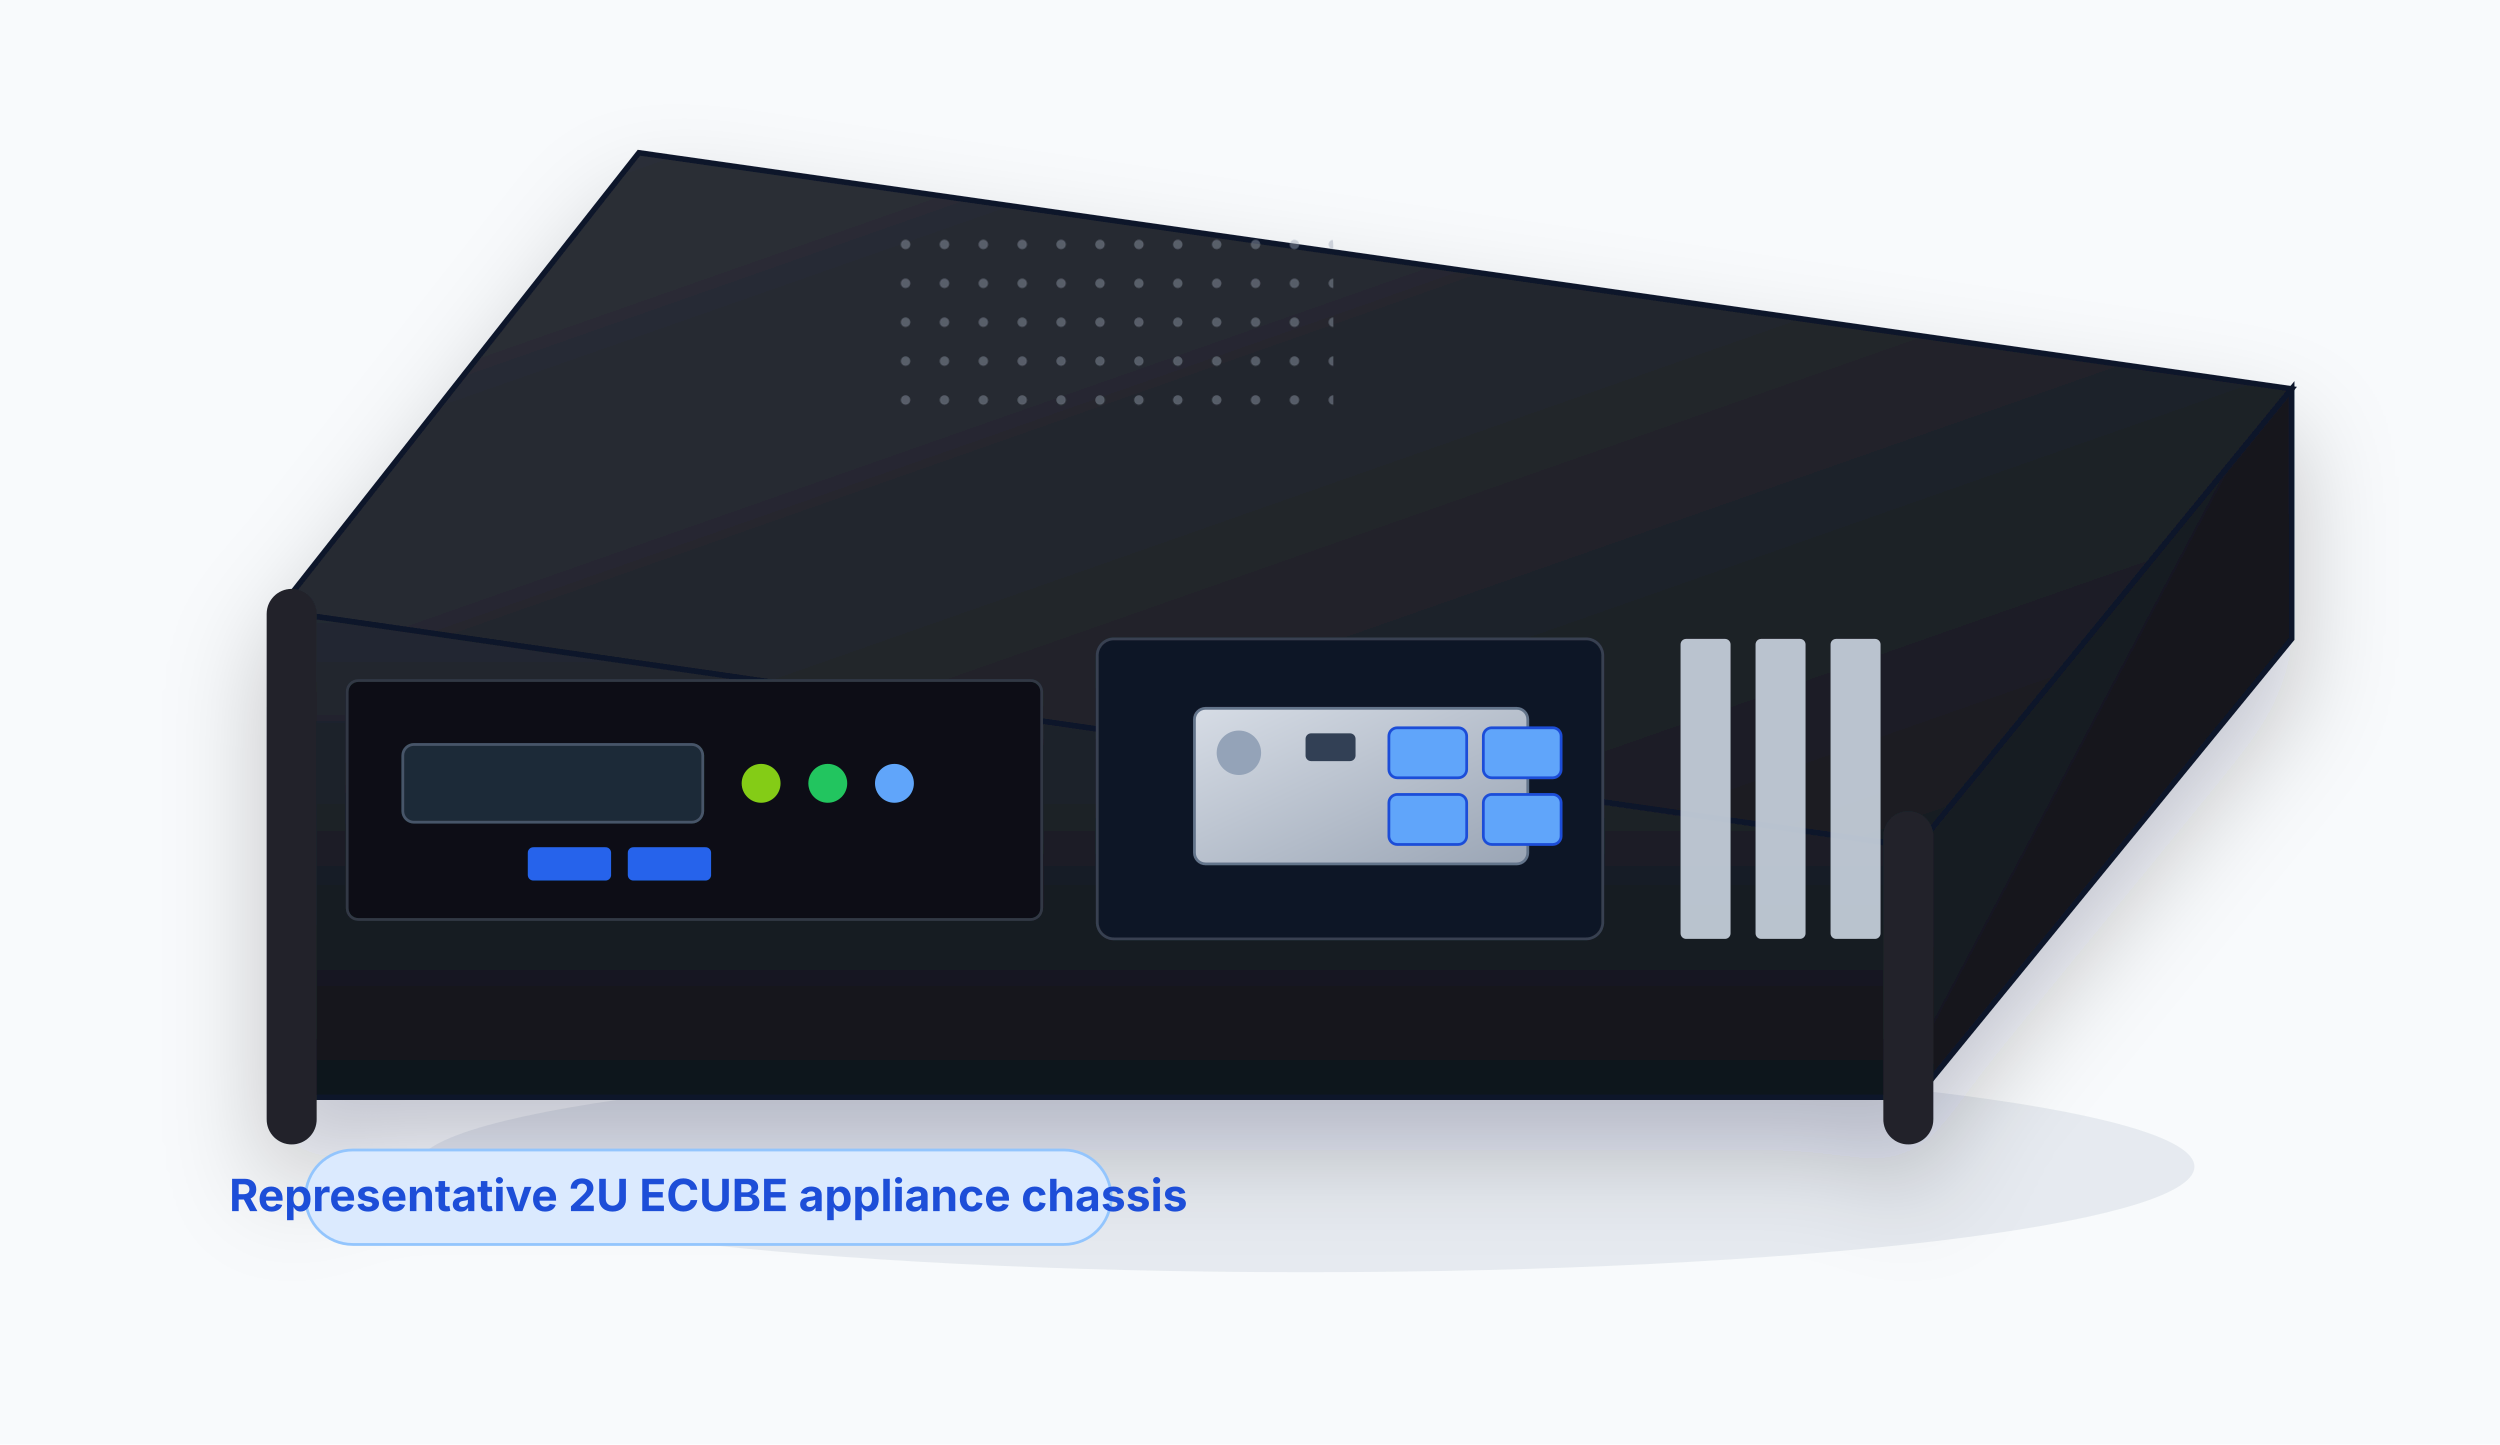
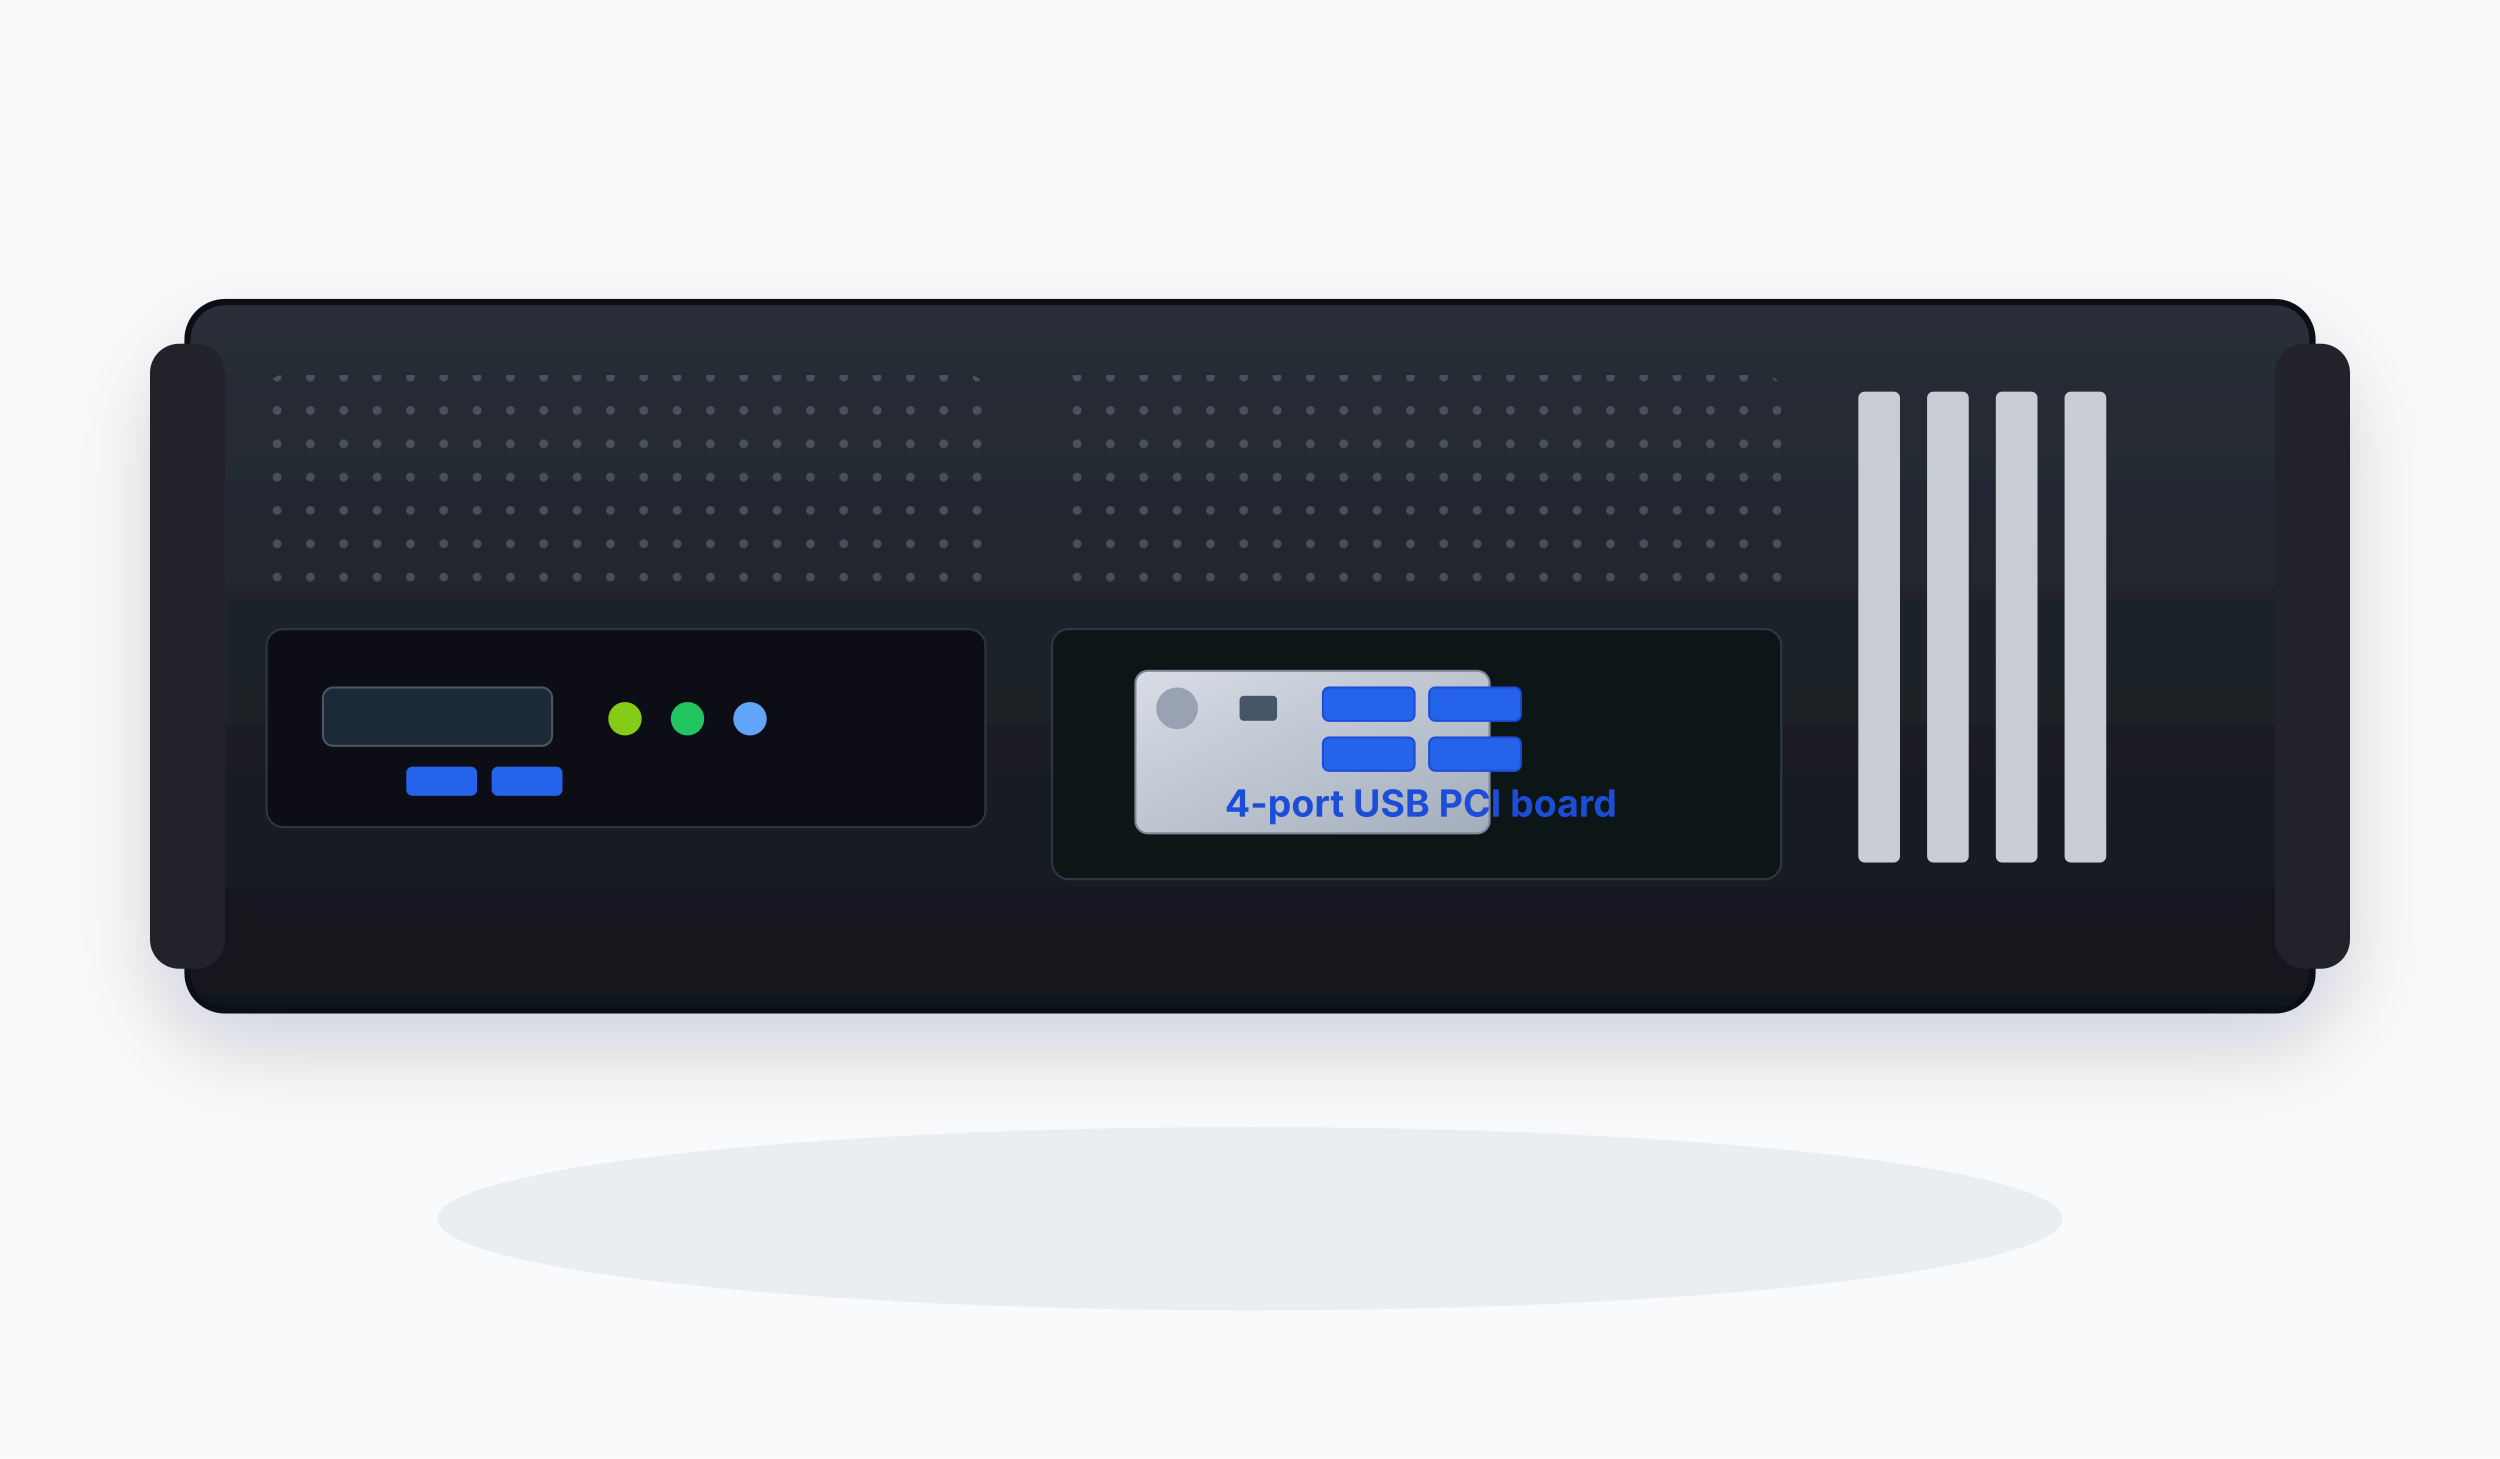
- <svg xmlns="http://www.w3.org/2000/svg" viewBox="0 0 900 520" role="img" aria-label="ECUBE 2U appliance chassis with front I O and four-port USB PCI expansion">
+ <svg xmlns="http://www.w3.org/2000/svg" viewBox="0 0 1200 700" role="img" aria-label="ECUBE appliance direct front view with a PCI board showing four USB ports">
  <defs>
-     <linearGradient id="top" x1="0" x2="1" y1="0" y2="1">
-       <stop offset="0%" stop-color="#2d3139" />
-       <stop offset="100%" stop-color="#171a20" />
+     <linearGradient id="bezel" x1="0" x2="0" y1="0" y2="1">
+       <stop offset="0%" stop-color="#2a2f38" />
+       <stop offset="100%" stop-color="#11151b" />
    </linearGradient>
-     <linearGradient id="front" x1="0" x2="0" y1="0" y2="1">
-       <stop offset="0%" stop-color="#242932" />
-       <stop offset="100%" stop-color="#10141a" />
+     <linearGradient id="panel" x1="0" x2="1" y1="0" y2="1">
+       <stop offset="0%" stop-color="#d8dde6" />
+       <stop offset="100%" stop-color="#a3adbb" />
    </linearGradient>
-     <linearGradient id="side" x1="0" x2="1" y1="0" y2="1">
-       <stop offset="0%" stop-color="#1d2128" />
-       <stop offset="100%" stop-color="#0e1116" />
+     <linearGradient id="shadow" x1="0" x2="0" y1="0" y2="1">
+       <stop offset="0%" stop-color="#0f172a" stop-opacity="0.18" />
+       <stop offset="100%" stop-color="#0f172a" stop-opacity="0.02" />
    </linearGradient>
-     <linearGradient id="metal" x1="0" x2="1" y1="0" y2="1">
-       <stop offset="0%" stop-color="#d6dce5" />
-       <stop offset="100%" stop-color="#9aa5b5" />
-     </linearGradient>
-     <filter id="shadow" x="-20%" y="-20%" width="140%" height="160%">
-       <feDropShadow dx="0" dy="18" stdDeviation="18" flood-color="#0f172a" flood-opacity="0.22" />
+     <pattern id="mesh" width="16" height="16" patternUnits="userSpaceOnUse">
+       <circle cx="5" cy="5" r="2.1" fill="#717b8b" opacity="0.5" />
+     </pattern>
+     <filter id="drop" x="-10%" y="-20%" width="120%" height="160%">
+       <feDropShadow dx="0" dy="18" stdDeviation="20" flood-color="#0f172a" flood-opacity="0.16" />
    </filter>
-     <pattern id="vent" width="14" height="14" patternUnits="userSpaceOnUse">
-       <circle cx="4" cy="4" r="1.7" fill="#98a2b3" opacity="0.45" />
-     </pattern>
  </defs>
-   <rect width="900" height="520" fill="#f8fafc" />
-   <ellipse cx="470" cy="420" rx="320" ry="38" fill="#94a3b8" opacity="0.18" />
-   <g filter="url(#shadow)">
-     <polygon points="230,55 825,140 690,305 100,220" fill="url(#top)" stroke="#0f172a" stroke-width="2" />
-     <polygon points="100,220 690,305 690,395 100,395" fill="url(#front)" stroke="#0f172a" stroke-width="2" />
-     <polygon points="690,305 825,140 825,230 690,395" fill="url(#side)" stroke="#0f172a" stroke-width="2" />
-     <rect x="320" y="82" width="160" height="70" rx="6" fill="url(#vent)" opacity="0.95" />
-     <rect x="125" y="245" width="250" height="86" rx="4" fill="#0b0f14" stroke="#313845" />
-     <rect x="145" y="268" width="108" height="28" rx="4" fill="#1f2937" stroke="#475569" />
-     <circle cx="274" cy="282" r="7" fill="#84cc16" />
-     <circle cx="298" cy="282" r="7" fill="#22c55e" />
-     <circle cx="322" cy="282" r="7" fill="#60a5fa" />
-     <rect x="190" y="305" width="30" height="12" rx="2" fill="#2563eb" />
-     <rect x="226" y="305" width="30" height="12" rx="2" fill="#2563eb" />
-     <rect x="395" y="230" width="182" height="108" rx="6" fill="#111827" stroke="#374151" />
-     <rect x="430" y="255" width="120" height="56" rx="4" fill="url(#metal)" stroke="#64748b" />
-     <circle cx="446" cy="271" r="8" fill="#94a3b8" />
-     <rect x="470" y="264" width="18" height="10" rx="2" fill="#334155" />
-     <rect x="500" y="262" width="28" height="18" rx="3" fill="#60a5fa" stroke="#1d4ed8" />
-     <rect x="500" y="286" width="28" height="18" rx="3" fill="#60a5fa" stroke="#1d4ed8" />
-     <rect x="534" y="262" width="28" height="18" rx="3" fill="#60a5fa" stroke="#1d4ed8" />
-     <rect x="534" y="286" width="28" height="18" rx="3" fill="#60a5fa" stroke="#1d4ed8" />
-     <g fill="#cbd5e1" opacity="0.9">
-       <rect x="605" y="230" width="18" height="108" rx="2" />
-       <rect x="632" y="230" width="18" height="108" rx="2" />
-       <rect x="659" y="230" width="18" height="108" rx="2" />
+   <rect width="1200" height="700" fill="#f8fafc" />
+   <ellipse cx="600" cy="585" rx="390" ry="44" fill="#94a3b8" opacity="0.14" />
+   <g filter="url(#drop)">
+     <rect x="90" y="145" width="1020" height="340" rx="18" fill="url(#bezel)" stroke="#0b0f14" stroke-width="3" />
+     <rect x="72" y="165" width="36" height="300" rx="14" fill="#20242c" />
+     <rect x="1092" y="165" width="36" height="300" rx="14" fill="#20242c" />
+     <rect x="128" y="180" width="345" height="110" rx="8" fill="url(#mesh)" opacity="0.95" />
+     <rect x="128" y="302" width="345" height="95" rx="8" fill="#0b1016" stroke="#2e3642" />
+     <rect x="155" y="330" width="110" height="28" rx="5" fill="#1f2937" stroke="#4b5563" />
+     <circle cx="300" cy="345" r="8" fill="#84cc16" />
+     <circle cx="330" cy="345" r="8" fill="#22c55e" />
+     <circle cx="360" cy="345" r="8" fill="#60a5fa" />
+     <rect x="195" y="368" width="34" height="14" rx="3" fill="#2563eb" />
+     <rect x="236" y="368" width="34" height="14" rx="3" fill="#2563eb" />
+     <rect x="505" y="180" width="350" height="110" rx="8" fill="url(#mesh)" opacity="0.95" />
+     <rect x="505" y="302" width="350" height="120" rx="8" fill="#0f1319" stroke="#2f3845" />
+     <rect x="545" y="322" width="170" height="78" rx="6" fill="url(#panel)" stroke="#7c8797" />
+     <circle cx="565" cy="340" r="10" fill="#98a2b3" />
+     <rect x="595" y="334" width="18" height="12" rx="2" fill="#475569" />
+     <rect x="635" y="330" width="44" height="16" rx="3" fill="#2563eb" stroke="#1d4ed8" />
+     <rect x="635" y="354" width="44" height="16" rx="3" fill="#2563eb" stroke="#1d4ed8" />
+     <rect x="686" y="330" width="44" height="16" rx="3" fill="#2563eb" stroke="#1d4ed8" />
+     <rect x="686" y="354" width="44" height="16" rx="3" fill="#2563eb" stroke="#1d4ed8" />
+     <text x="682" y="392" text-anchor="middle" font-family="Inter, Arial, sans-serif" font-size="18" font-weight="700" fill="#1d4ed8">4-port USB PCI board</text>
+     <g fill="#d1d5db" opacity="0.95">
+       <rect x="892" y="188" width="20" height="226" rx="3" />
+       <rect x="925" y="188" width="20" height="226" rx="3" />
+       <rect x="958" y="188" width="20" height="226" rx="3" />
+       <rect x="991" y="188" width="20" height="226" rx="3" />
    </g>
-     <rect x="96" y="212" width="18" height="200" rx="9" fill="#20242c" />
-     <rect x="678" y="292" width="18" height="120" rx="9" fill="#20242c" />
-   </g>
-   <g transform="translate(110 414)">
-     <rect x="0" y="0" width="290" height="34" rx="17" fill="#dbeafe" stroke="#93c5fd" />
-     <text x="145" y="22" text-anchor="middle" font-family="Inter, Arial, sans-serif" font-size="16" font-weight="700" fill="#1d4ed8">Representative 2U ECUBE appliance chassis</text>
+     <rect x="120" y="428" width="960" height="18" rx="9" fill="url(#shadow)" />
  </g>
</svg>
